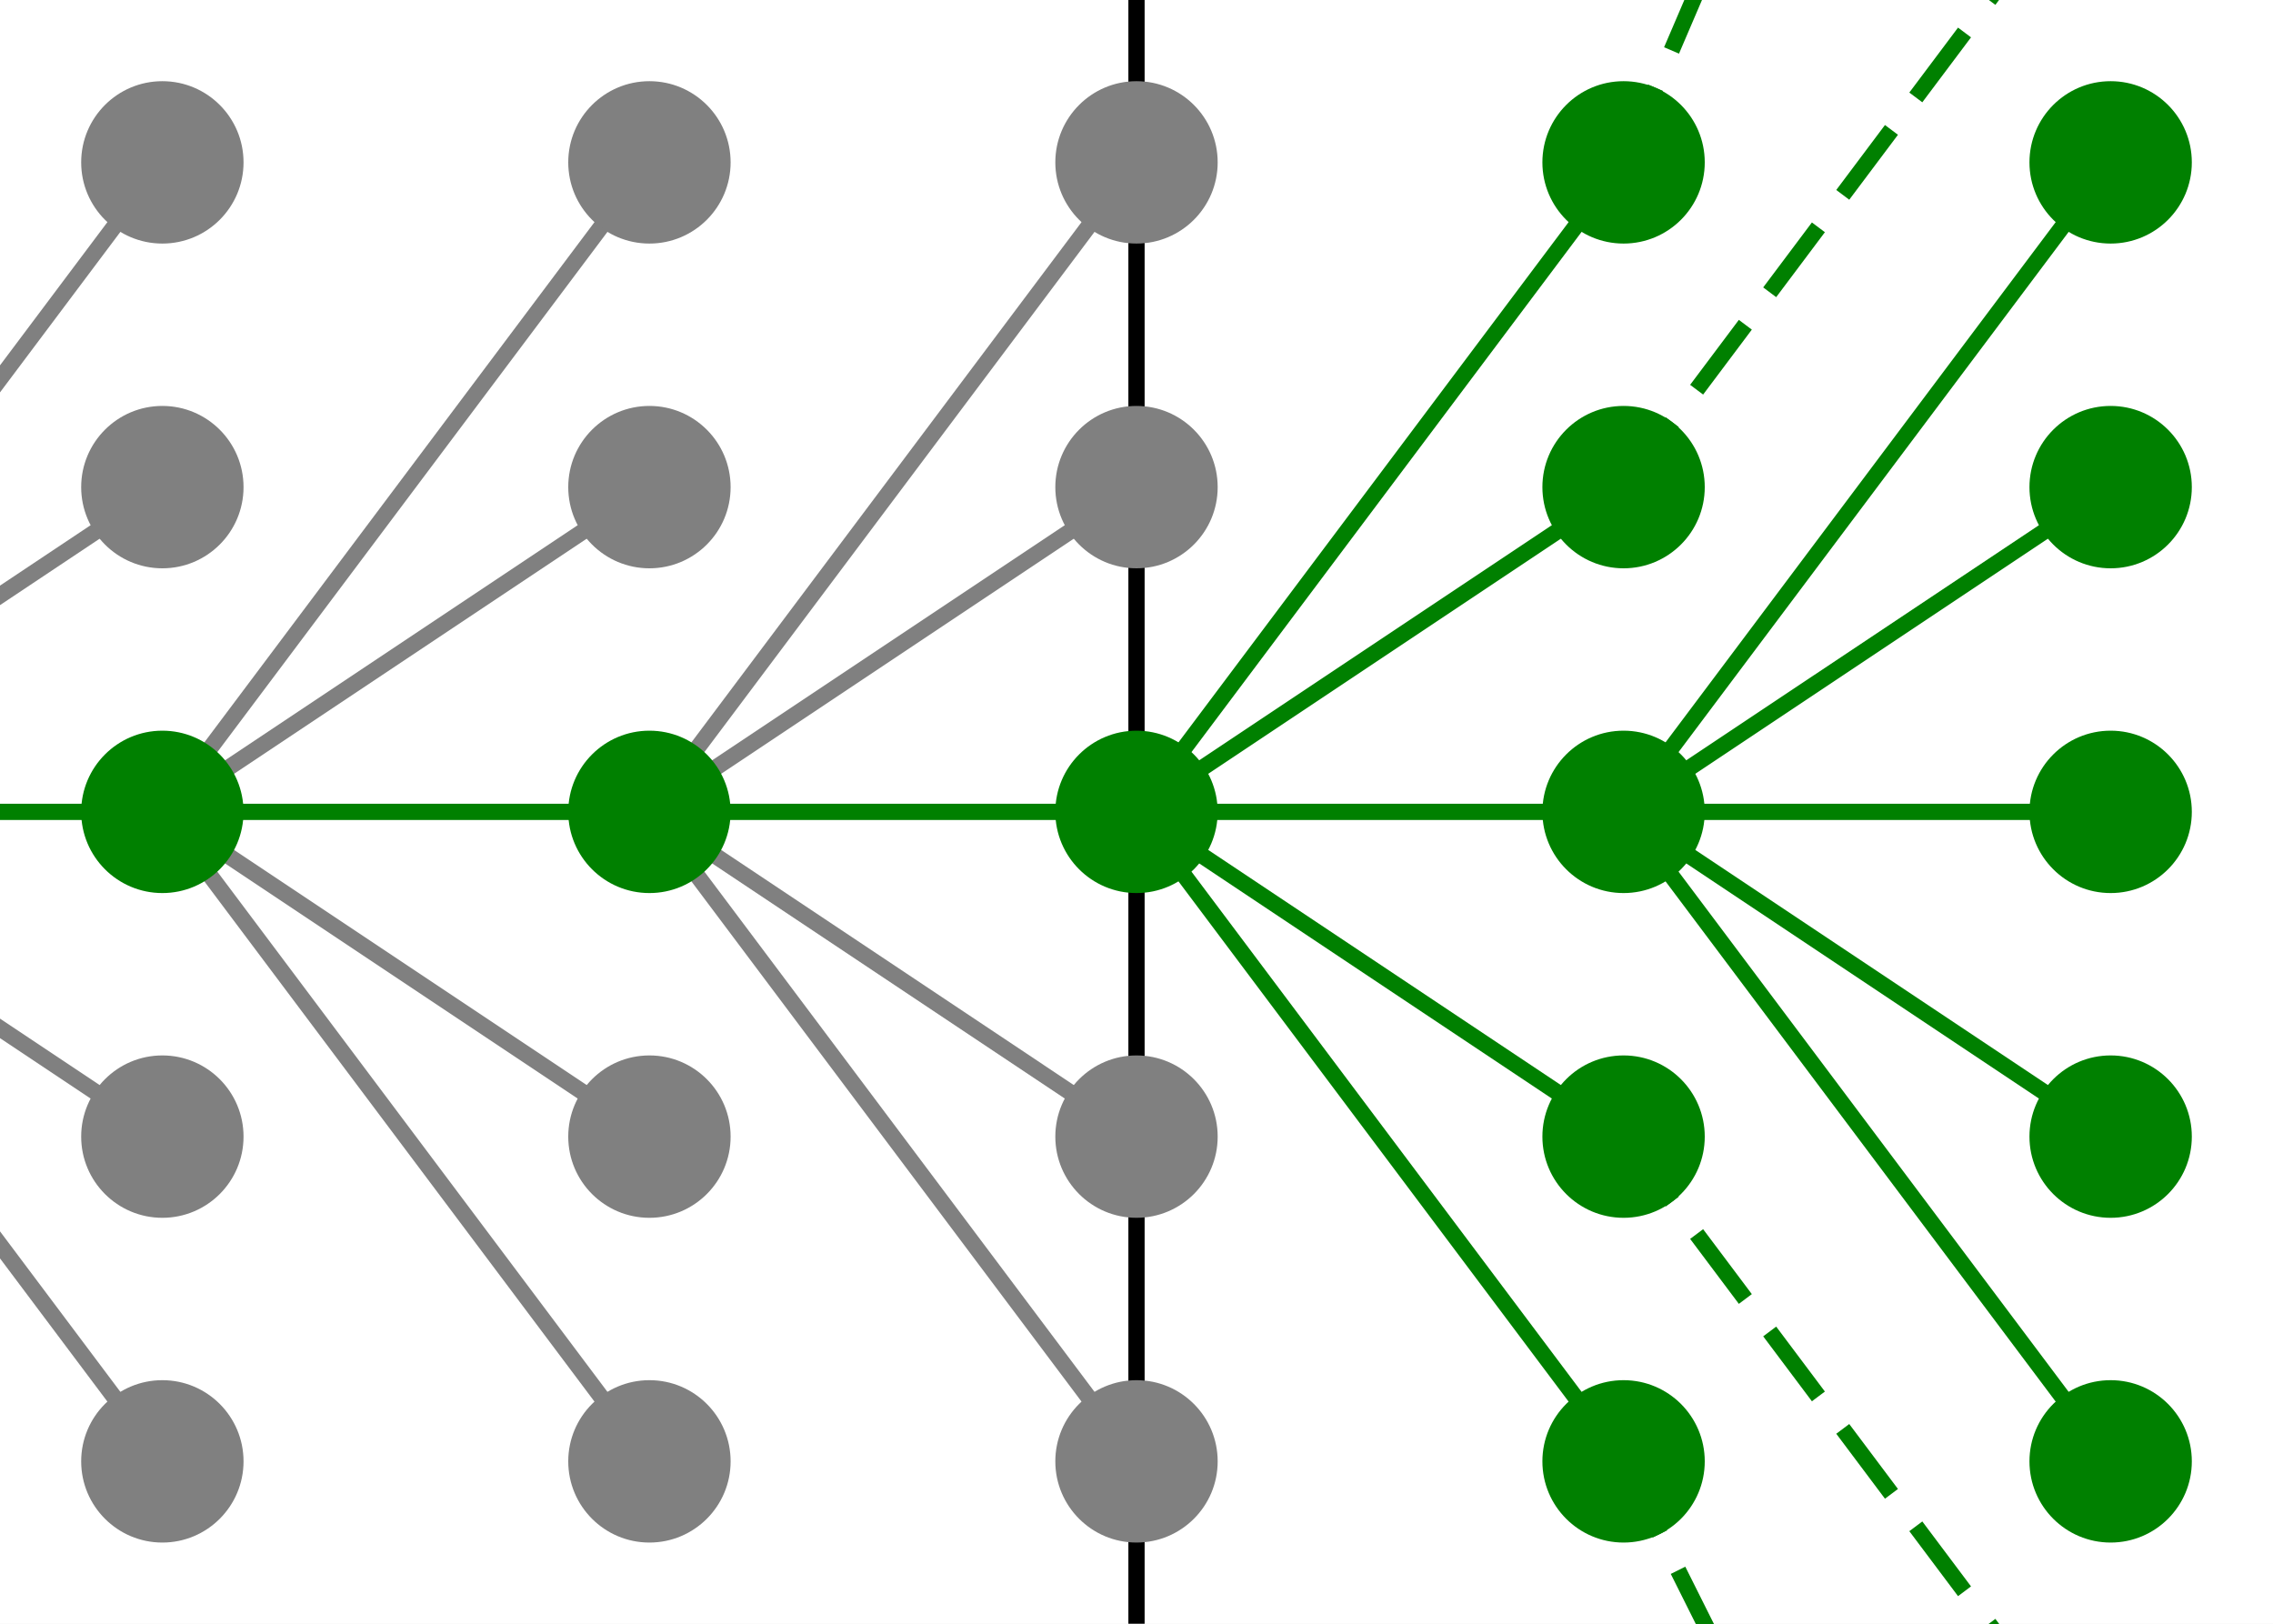
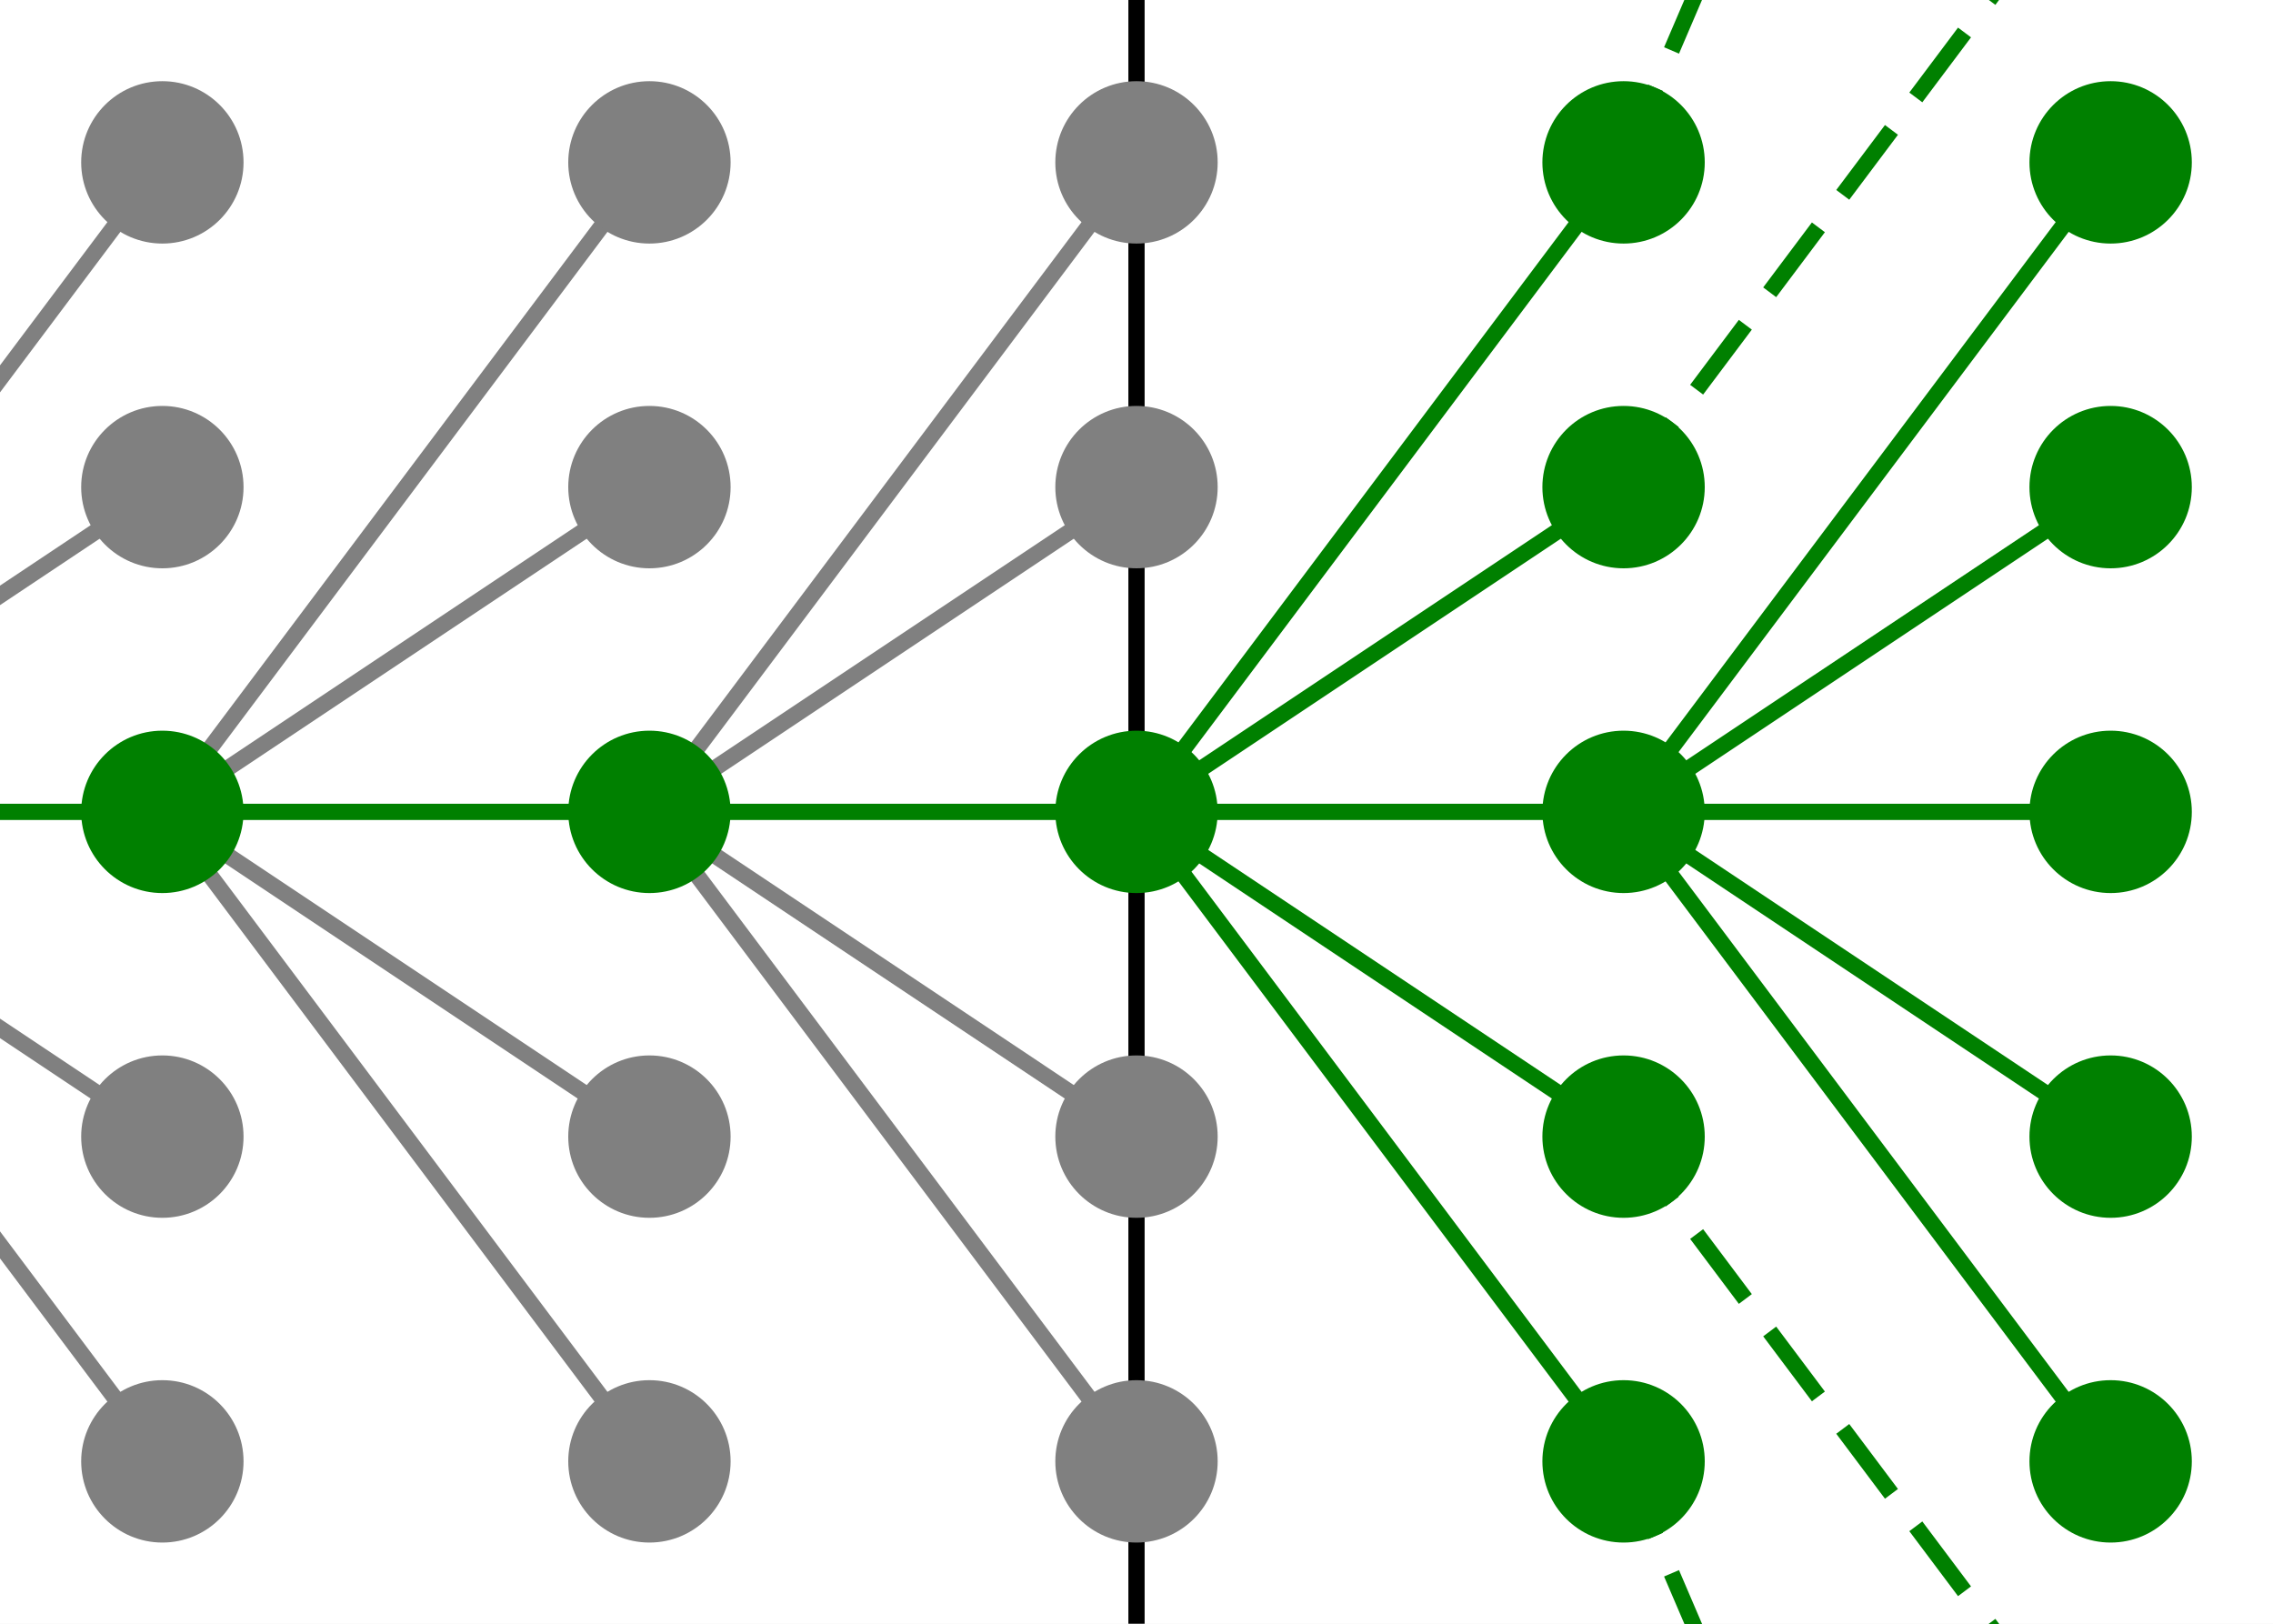
<svg xmlns="http://www.w3.org/2000/svg" version="1.1" viewBox="0 0 140 100" preserveAspectRatio="slice">
  <rect x="0" y="0" width="140" height="100" fill="white" />
  <path d="M 70 0 L 70 100" stroke="black" />
  <path d="M -20 50 L 10 10" stroke="gray" />
  <path d="M -20 50 L 10 30" stroke="gray" />
  <path d="M -20 50 L 10 50" stroke="green" />
  <path d="M -20 50 L 10 70" stroke="gray" />
  <path d="M -20 50 L 10 90" stroke="gray" />
  <path d="M 10 50 L 40 10" stroke="gray" />
  <path d="M 10 50 L 40 30" stroke="gray" />
  <path d="M 10 50 L 40 50" stroke="green" />
  <path d="M 10 50 L 40 70" stroke="gray" />
  <path d="M 10 50 L 40 90" stroke="gray" />
  <circle cx="10" cy="10" r="5" fill="gray" />
  <circle cx="10" cy="30" r="5" fill="gray" />
  <circle cx="10" cy="50" r="5" fill="green" />
  <circle cx="10" cy="70" r="5" fill="gray" />
  <circle cx="10" cy="90" r="5" fill="gray" />
  <path d="M 40 50 L 70 10" stroke="gray" />
  <path d="M 40 50 L 70 30" stroke="gray" />
  <path d="M 40 50 L 70 50" stroke="green" />
  <path d="M 40 50 L 70 70" stroke="gray" />
  <path d="M 40 50 L 70 90" stroke="gray" />
  <circle cx="40" cy="10" r="5" fill="gray" />
  <circle cx="40" cy="30" r="5" fill="gray" />
  <circle cx="40" cy="50" r="5" fill="green" />
  <circle cx="40" cy="70" r="5" fill="gray" />
  <circle cx="40" cy="90" r="5" fill="gray" />
  <path d="M 70 50 L 100 10" stroke="green" />
  <path d="M 70 50 L 100 30" stroke="green" />
  <path d="M 70 50 L 100 50" stroke="green" />
  <path d="M 70 50 L 100 70" stroke="green" />
  <path d="M 70 50 L 100 90" stroke="green" />
  <circle cx="70" cy="10" r="5" fill="gray" />
  <circle cx="70" cy="30" r="5" fill="gray" />
  <circle cx="70" cy="50" r="5" fill="green" />
  <circle cx="70" cy="70" r="5" fill="gray" />
  <circle cx="70" cy="90" r="5" fill="gray" />
  <path d="M 100 10 L 130 -60" stroke="green" stroke-dasharray="5,2.5" />
  <path d="M 100 30 L 130 -10" stroke="green" stroke-dasharray="5,2.5" />
  <path d="M 100 70 L 130 110" stroke="green" stroke-dasharray="5,2.5" />
-   <path d="M 100 90 L 130 150" stroke="green" stroke-dasharray="5,2.5" />
+   <path d="M 100 90 L 130 160" stroke="green" stroke-dasharray="5,2.5" />
  <path d="M 100 50 L 130 10" stroke="green" />
  <path d="M 100 50 L 130 30" stroke="green" />
  <path d="M 100 50 L 130 50" stroke="green" />
  <path d="M 100 50 L 130 70" stroke="green" />
  <path d="M 100 50 L 130 90" stroke="green" />
  <circle cx="100" cy="10" r="5" fill="green" />
  <circle cx="100" cy="30" r="5" fill="green" />
  <circle cx="100" cy="50" r="5" fill="green" />
  <circle cx="100" cy="70" r="5" fill="green" />
  <circle cx="100" cy="90" r="5" fill="green" />
  <circle cx="130" cy="10" r="5" fill="green" />
  <circle cx="130" cy="30" r="5" fill="green" />
  <circle cx="130" cy="50" r="5" fill="green" />
  <circle cx="130" cy="70" r="5" fill="green" />
  <circle cx="130" cy="90" r="5" fill="green" />
</svg>
